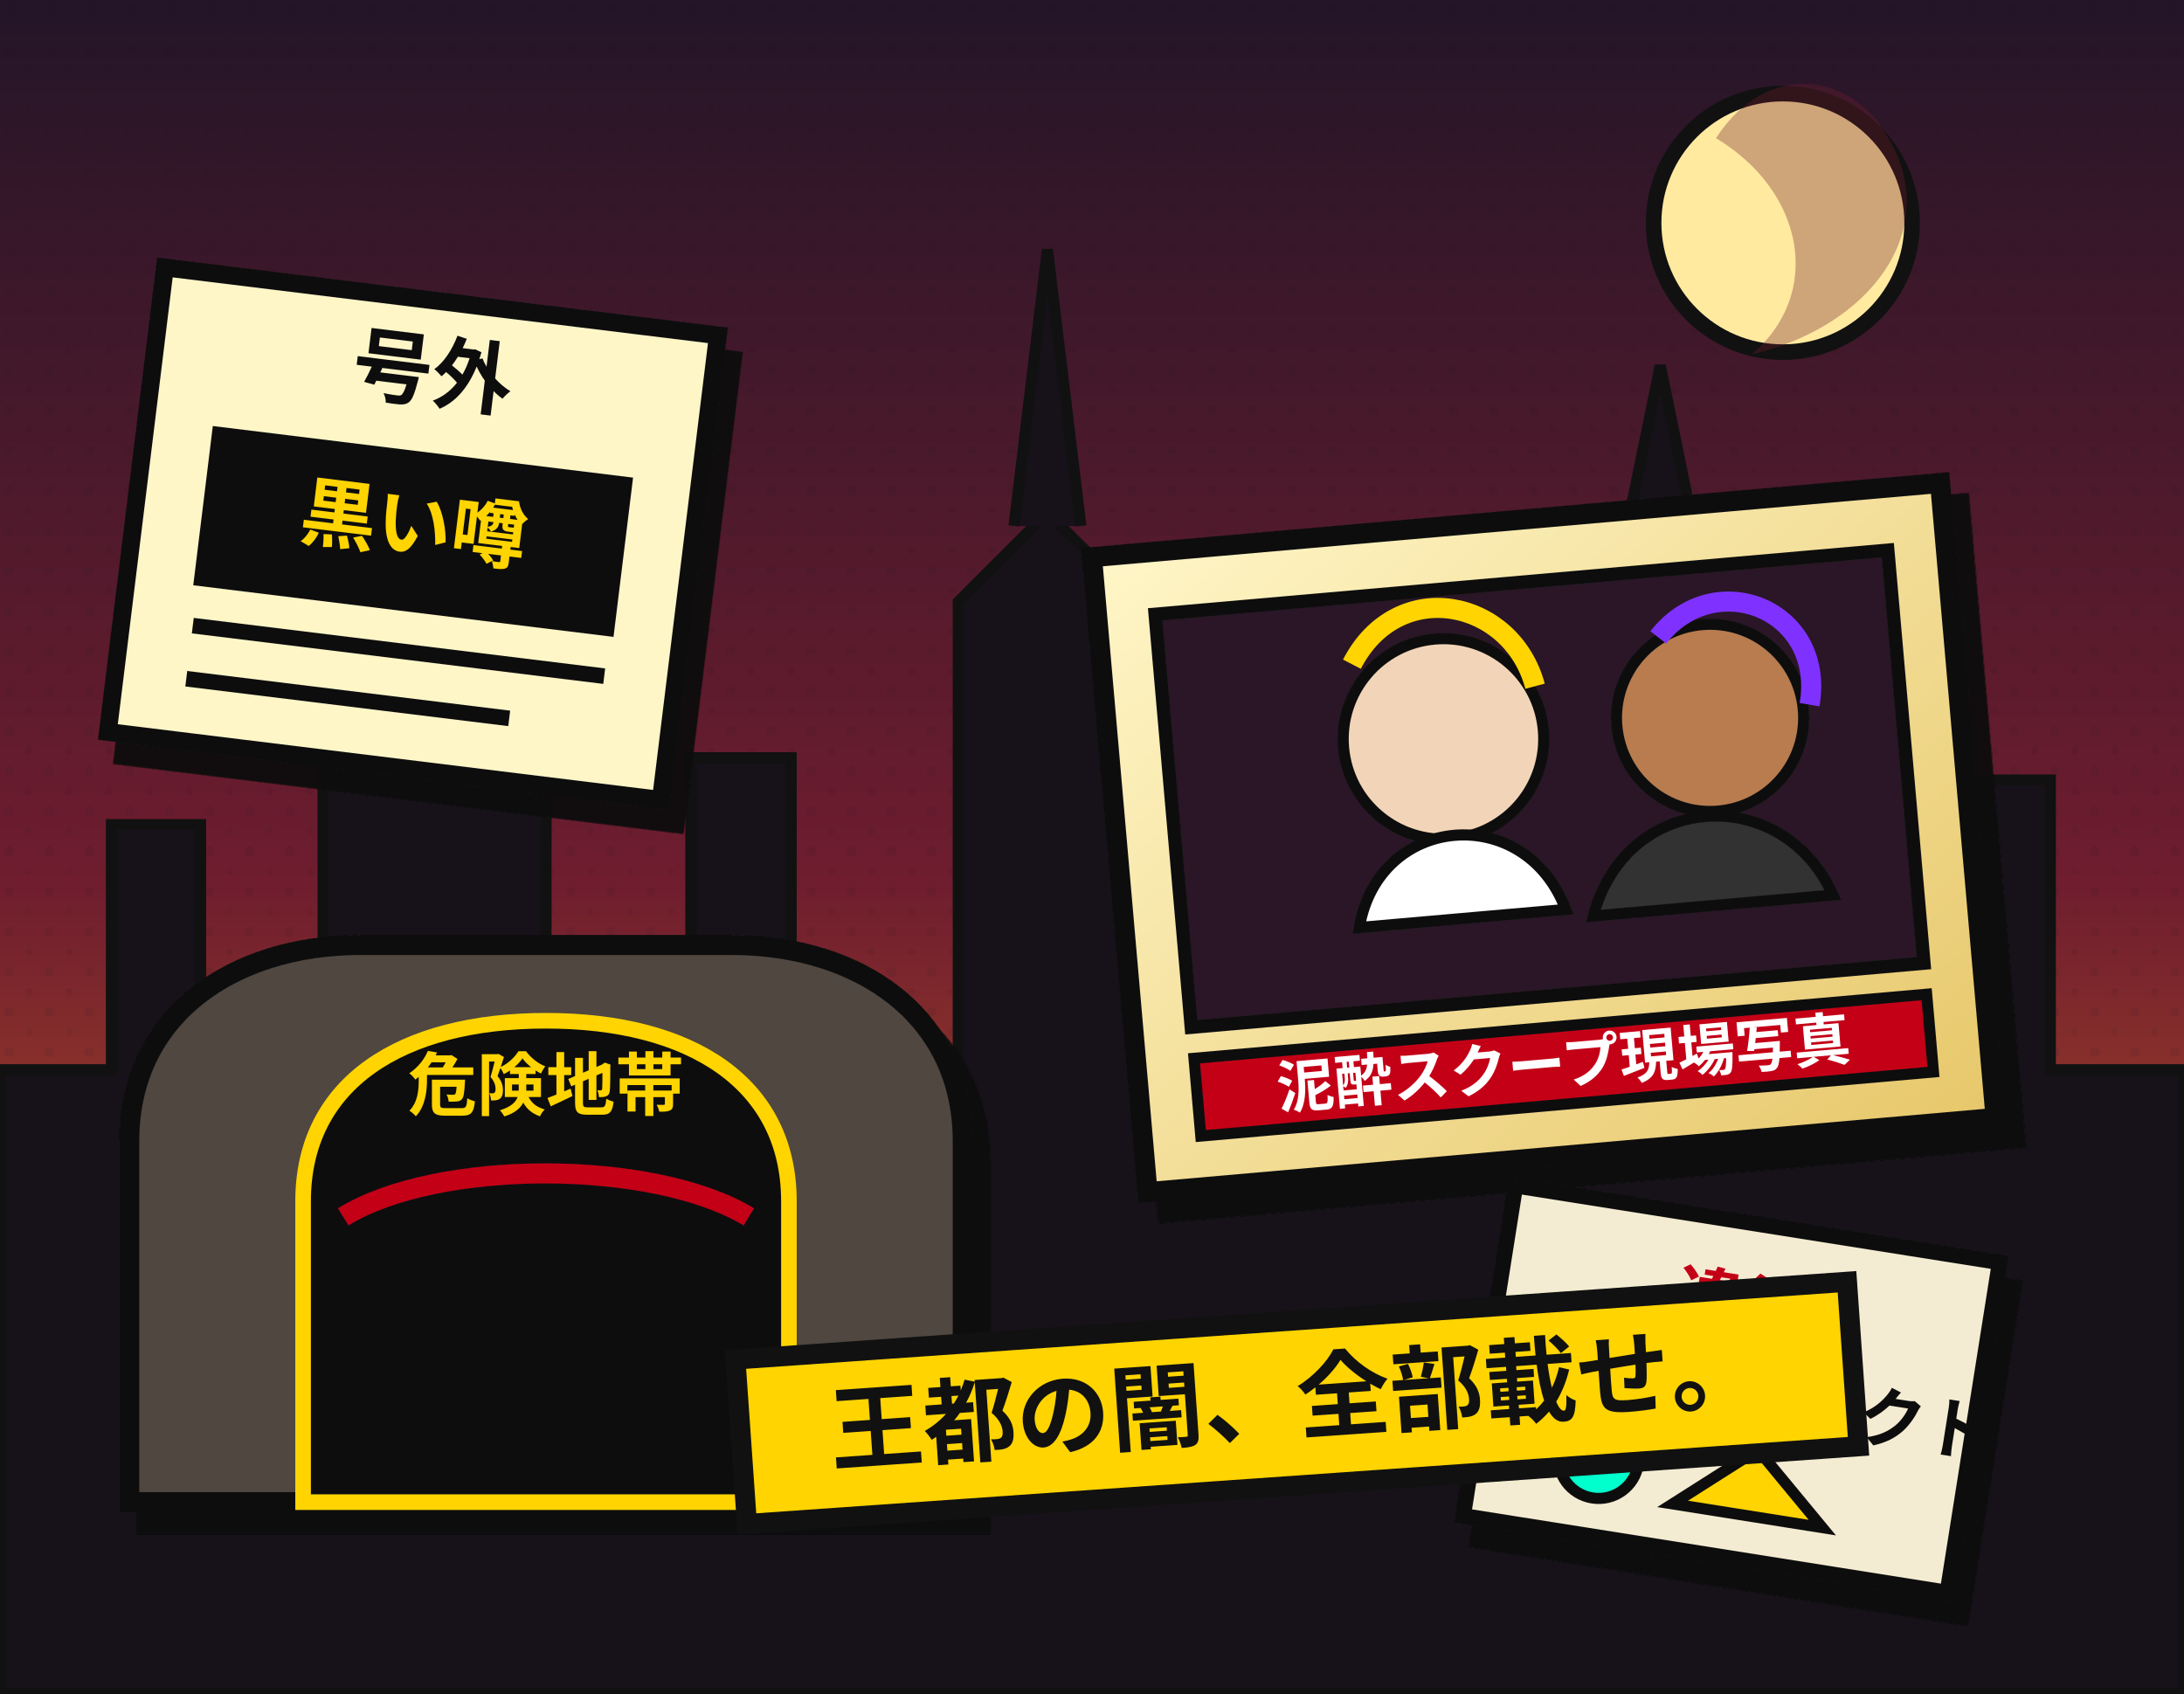
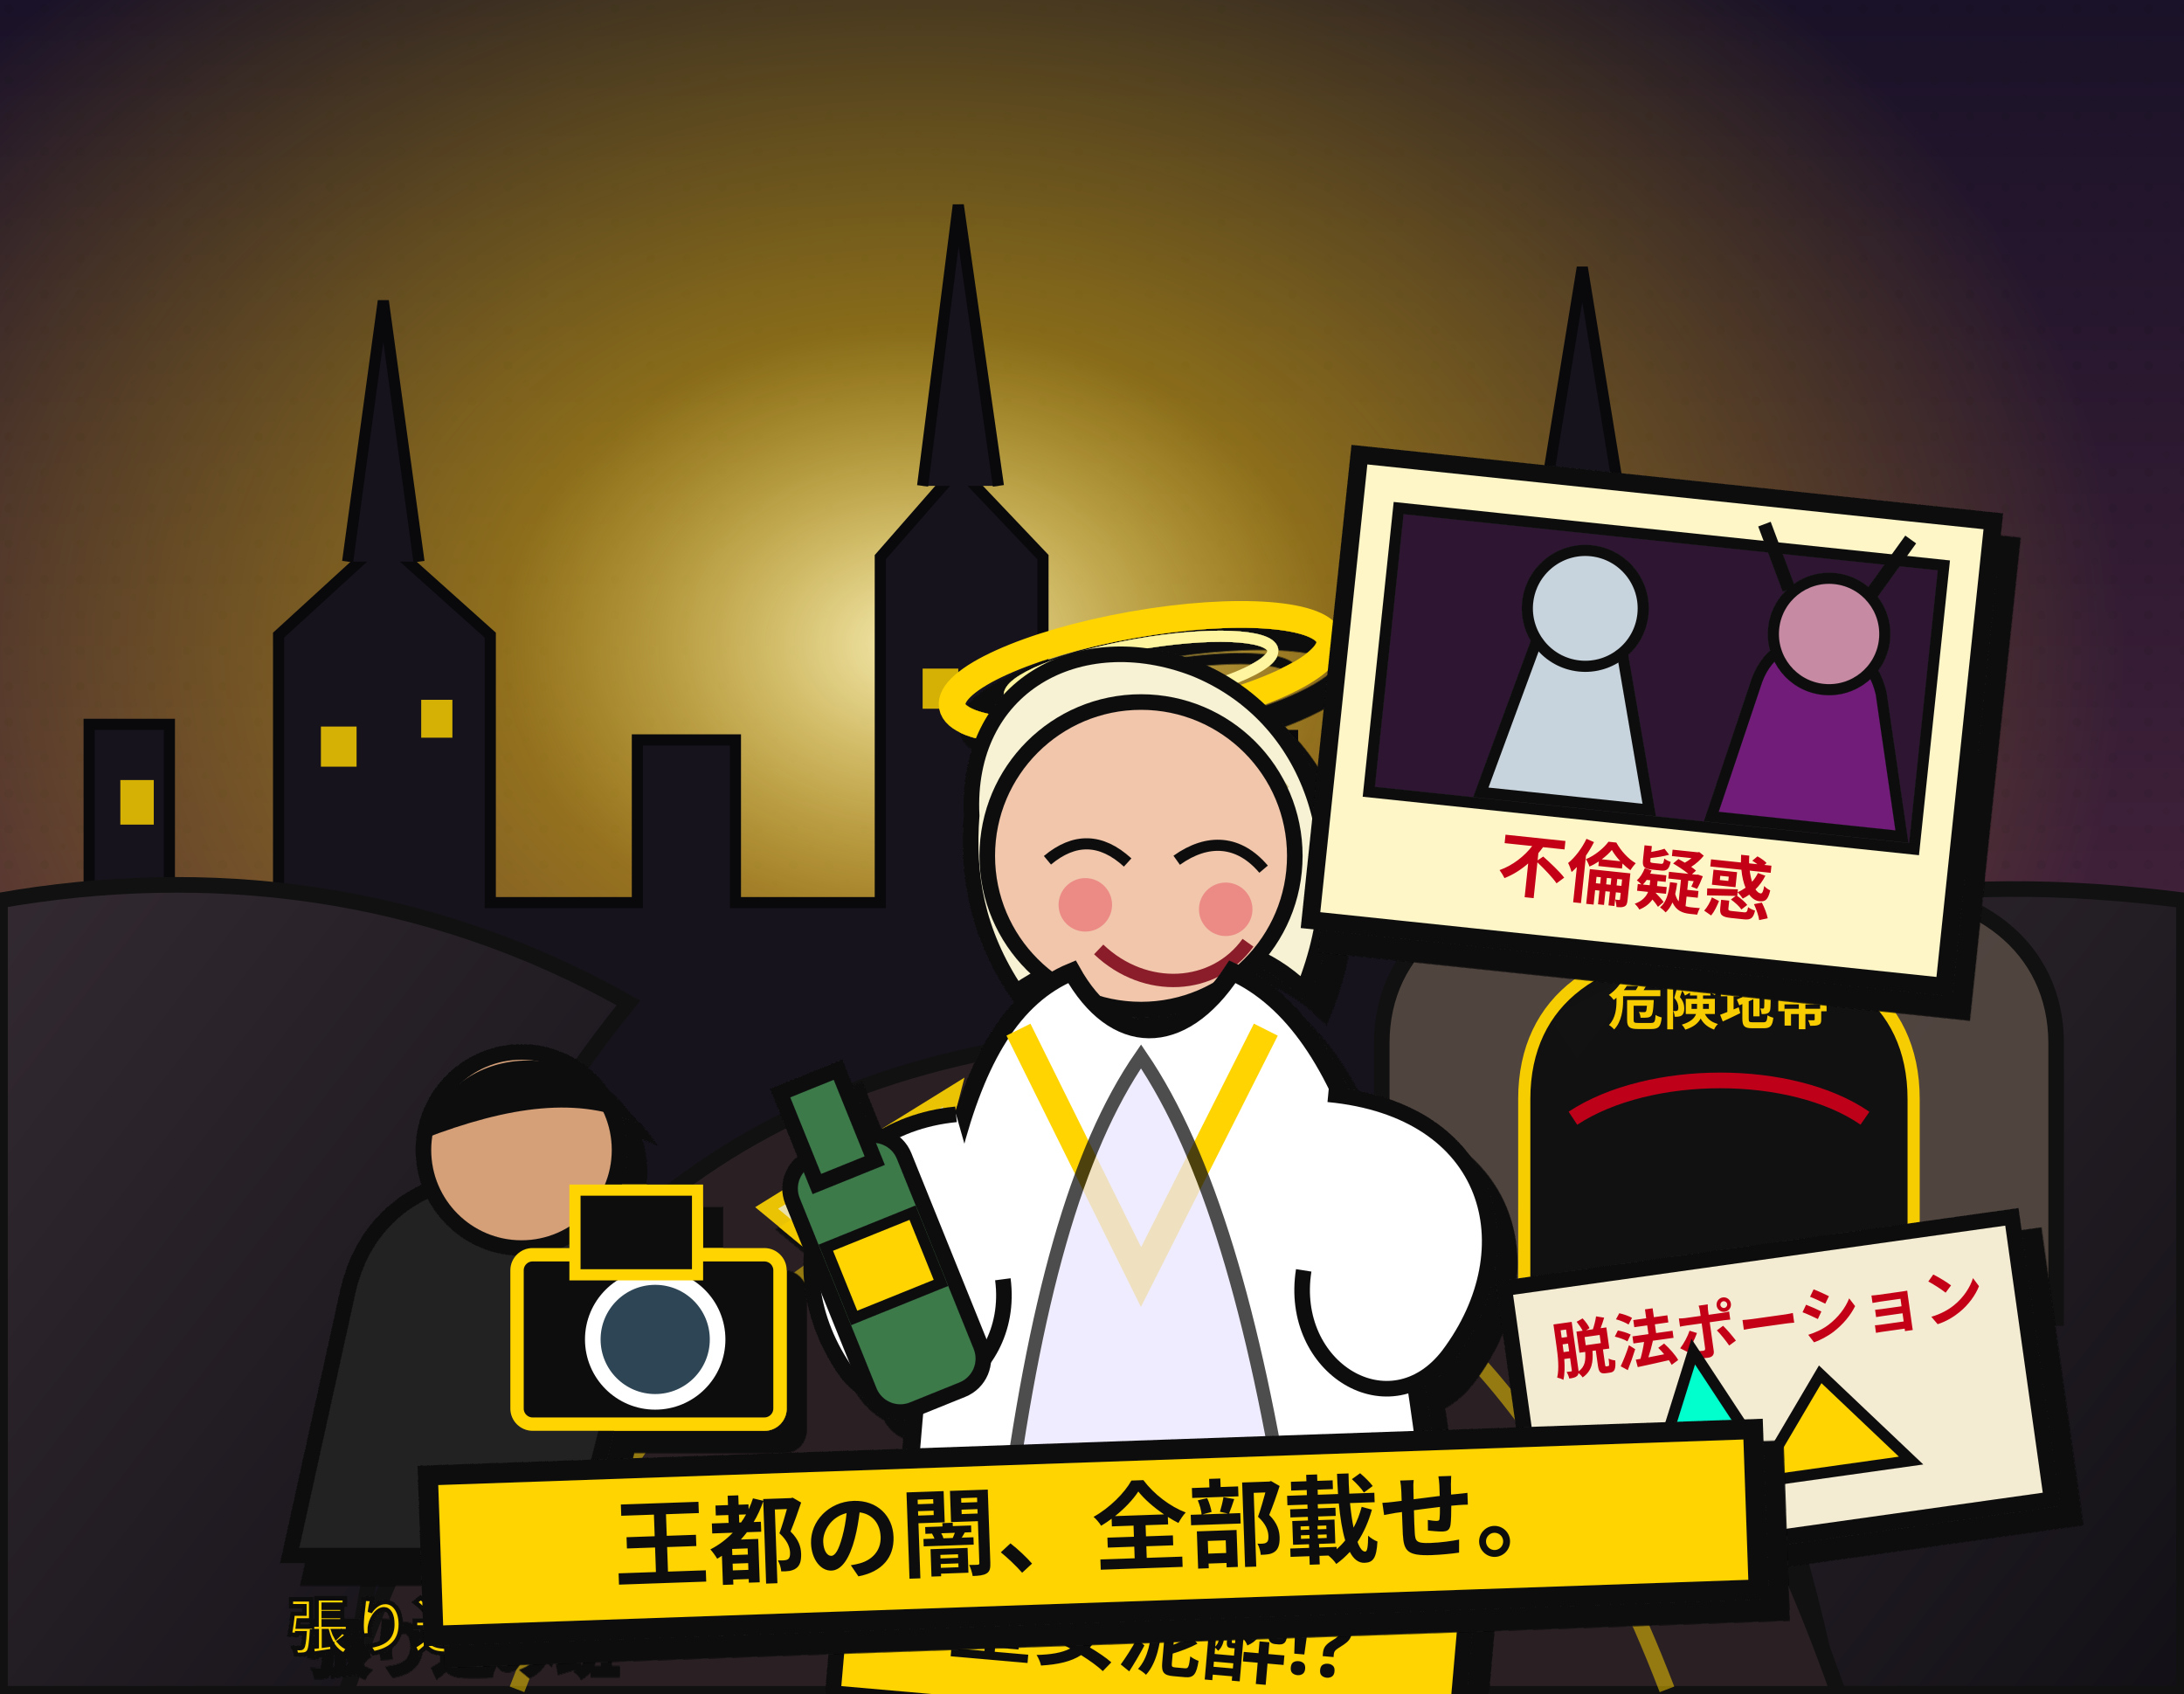
- <svg xmlns="http://www.w3.org/2000/svg" width="980" height="760" viewBox="0 0 980 760" role="img" aria-label="異世界雑誌表紙用の王都ゴシップ風イラスト">
+ <svg xmlns="http://www.w3.org/2000/svg" width="980" height="760" viewBox="0 0 980 760" role="img" aria-label="異世界雑誌表紙用イラスト。路地裏で泥酔する聖女、張り込み記者、王都の夜景、ダンジョンの門を描いたゴシップ誌風表紙絵。">
  <defs>
-     <linearGradient id="sky" x1="0" y1="0" x2="0" y2="1">
-       <stop offset="0" stop-color="#241528" />
-       <stop offset="0.52" stop-color="#6f1d2f" />
-       <stop offset="1" stop-color="#d86d1f" />
+     <linearGradient id="night" x1="0" y1="0" x2="0" y2="1">
+       <stop offset="0" stop-color="#1a1228" />
+       <stop offset="0.58" stop-color="#43223b" />
+       <stop offset="1" stop-color="#8c3b25" />
    </linearGradient>
-     <linearGradient id="paper" x1="0" y1="0" x2="1" y2="1">
-       <stop offset="0" stop-color="#fff6c8" />
-       <stop offset="1" stop-color="#e7c76a" />
+     <linearGradient id="alley" x1="0" y1="0" x2="1" y2="1">
+       <stop offset="0" stop-color="#332a31" />
+       <stop offset="1" stop-color="#121016" />
    </linearGradient>
-     <pattern id="halftone" width="18" height="18" patternUnits="userSpaceOnUse">
-       <circle cx="4" cy="4" r="2.2" fill="#111" opacity="0.16" />
-       <circle cx="13" cy="13" r="1.8" fill="#111" opacity="0.12" />
+     <radialGradient id="flash" cx="42%" cy="38%" r="55%">
+       <stop offset="0" stop-color="#fff6b8" stop-opacity="0.95" />
+       <stop offset="0.34" stop-color="#ffd400" stop-opacity="0.45" />
+       <stop offset="1" stop-color="#ffd400" stop-opacity="0" />
+     </radialGradient>
+     <pattern id="dots" width="16" height="16" patternUnits="userSpaceOnUse">
+       <circle cx="4" cy="4" r="2" fill="#111" opacity="0.16" />
+       <circle cx="12" cy="12" r="1.5" fill="#111" opacity="0.10" />
    </pattern>
-     <filter id="shadow" x="-20%" y="-20%" width="140%" height="140%">
-       <feDropShadow dx="8" dy="10" stdDeviation="0" flood-color="#111" flood-opacity="0.95" />
+     <filter id="hardShadow" x="-20%" y="-20%" width="150%" height="150%">
+       <feDropShadow dx="9" dy="10" stdDeviation="0" flood-color="#111" flood-opacity="1" />
    </filter>
  </defs>
-   <rect width="980" height="760" fill="url(#sky)" />
-   <rect width="980" height="760" fill="url(#halftone)" opacity="0.55" />
-   <circle cx="800" cy="100" r="58" fill="#ffeaa0" stroke="#111" stroke-width="7" />
-   <path d="M770 62 C810 86 818 132 786 159 C842 146 876 98 842 54 C823 31 790 31 770 62Z" fill="#6f1d2f" opacity="0.34" />
-   <g fill="#17121a" stroke="#111" stroke-width="5">
-     <path d="M0 480 L50 480 L50 370 L90 370 L90 480 L145 480 L145 300 L195 250 L245 300 L245 480 L310 480 L310 340 L355 340 L355 480 L430 480 L430 270 L470 230 L510 270 L510 480 L560 480 L560 360 L610 360 L610 480 L682 480 L682 315 L745 270 L808 315 L808 480 L875 480 L875 350 L920 350 L920 480 L980 480 L980 760 L0 760 Z" />
-     <path d="M180 255 L195 150 L210 255" fill="#17121a" />
-     <path d="M455 236 L470 112 L485 236" fill="#17121a" />
-     <path d="M720 286 L745 164 L770 286" fill="#17121a" />
+   <rect width="980" height="760" fill="url(#night)" />
+   <rect width="980" height="760" fill="url(#dots)" opacity="0.48" />
+   <rect width="980" height="760" fill="url(#flash)" />
+   <g stroke="#09090c" stroke-width="5" fill="#17131d">
+     <path d="M0 405 L40 405 L40 325 L76 325 L76 405 L125 405 L125 285 L172 242 L220 285 L220 405 L286 405 L286 332 L330 332 L330 405 L395 405 L395 250 L430 210 L468 250 L468 405 L530 405 L530 330 L580 330 L580 405 L650 405 L650 292 L710 244 L770 292 L770 405 L838 405 L838 325 L888 325 L888 405 L980 405 L980 760 L0 760 Z" />
+     <path d="M156 252 L172 135 L188 252" fill="#17131d" />
+     <path d="M414 218 L430 92 L448 218" fill="#17131d" />
+     <path d="M688 255 L710 120 L732 255" fill="#17131d" />
  </g>
-   <g transform="translate(58 424)" filter="url(#shadow)">
-     <path d="M0 250 L0 88 C0 32 46 0 104 0 L270 0 C328 0 374 32 374 88 L374 250 Z" fill="#4f4640" stroke="#111" stroke-width="9" />
-     <path d="M78 250 L78 115 C78 62 122 34 187 34 C252 34 296 62 296 115 L296 250 Z" fill="#111" stroke="#ffd400" stroke-width="7" />
-     <path d="M96 122 C138 96 235 96 278 122" fill="none" stroke="#c40018" stroke-width="9" />
-     <text x="187" y="74" text-anchor="middle" font-family="sans-serif" font-size="31" font-weight="900" fill="#ffd400">危険地帯</text>
+   <g fill="#ffd400" opacity="0.82">
+     <rect x="54" y="350" width="15" height="20" />
+     <rect x="144" y="326" width="16" height="18" />
+     <rect x="189" y="314" width="14" height="17" />
+     <rect x="414" y="300" width="16" height="18" />
+     <rect x="690" y="330" width="14" height="18" />
+     <rect x="745" y="342" width="14" height="19" />
+     <rect x="858" y="354" width="15" height="18" />
  </g>
-   <g transform="translate(490 250) rotate(-5)" filter="url(#shadow)">
-     <rect x="0" y="0" width="382" height="286" fill="url(#paper)" stroke="#111" stroke-width="9" />
-     <rect x="26" y="28" width="330" height="186" fill="#2a1826" stroke="#111" stroke-width="6" />
-     <circle cx="150" cy="95" r="45" fill="#f2d5b8" stroke="#111" stroke-width="5" />
-     <path d="M105 176 C118 126 184 126 198 176 Z" fill="#fff" stroke="#111" stroke-width="5" />
-     <path d="M210 180 C230 125 300 128 318 180 Z" fill="#303030" stroke="#111" stroke-width="5" />
-     <circle cx="270" cy="96" r="42" fill="#b87c50" stroke="#111" stroke-width="5" />
-     <path d="M112 58 C136 20 186 35 193 75" fill="none" stroke="#ffd400" stroke-width="9" />
-     <path d="M250 58 C278 28 326 52 315 94" fill="none" stroke="#7f31ff" stroke-width="9" />
-     <rect x="26" y="228" width="330" height="35" fill="#c40018" stroke="#111" stroke-width="5" />
-     <text x="191" y="254" text-anchor="middle" font-family="sans-serif" font-size="26" font-weight="900" fill="#fff">泥酔スクープ現場写真</text>
+   <path d="M0 760 L0 404 C92 388 190 398 282 450 C214 534 172 638 158 760 Z" fill="url(#alley)" stroke="#111" stroke-width="7" />
+   <path d="M980 760 L980 404 C870 390 780 404 690 456 C756 548 798 642 822 760 Z" fill="url(#alley)" stroke="#111" stroke-width="7" />
+   <path d="M155 760 C220 575 320 482 490 465 C660 482 760 575 825 760 Z" fill="#2a2024" stroke="#111" stroke-width="7" />
+   <path d="M232 758 C292 602 378 536 490 526 C602 536 688 602 748 758" fill="none" stroke="#ffd400" stroke-width="7" opacity="0.5" />
+   <g transform="translate(620 398) scale(0.78)" opacity="0.96">
+     <path d="M0 248 L0 90 C0 34 46 0 108 0 L280 0 C342 0 388 34 388 90 L388 248 Z" fill="#51463f" stroke="#111" stroke-width="9" />
+     <path d="M82 248 L82 122 C82 64 126 34 194 34 C262 34 306 64 306 122 L306 248 Z" fill="#111" stroke="#ffd400" stroke-width="7" />
+     <text x="194" y="79" text-anchor="middle" font-family="sans-serif" font-size="32" font-weight="900" fill="#ffd400">危険地帯</text>
+     <path d="M110 133 C154 104 236 104 278 133" fill="none" stroke="#c40018" stroke-width="9" />
  </g>
-   <g transform="translate(74 120) rotate(7)" filter="url(#shadow)">
-     <rect width="250" height="210" fill="#fff6c8" stroke="#111" stroke-width="8" />
-     <text x="125" y="45" text-anchor="middle" font-family="serif" font-size="36" font-weight="900" fill="#111">号外</text>
-     <rect x="30" y="68" width="190" height="72" fill="#111" />
-     <text x="125" y="113" text-anchor="middle" font-family="sans-serif" font-size="34" font-weight="900" fill="#ffd400">黒い噂</text>
-     <line x1="32" y1="158" x2="218" y2="158" stroke="#111" stroke-width="7" />
-     <line x1="32" y1="182" x2="178" y2="182" stroke="#111" stroke-width="7" />
+   <g transform="translate(72 458)" filter="url(#hardShadow)">
+     <path d="M58 240 L84 122 C92 85 124 65 162 72 C200 80 218 110 209 148 L186 240 Z" fill="#222" stroke="#111" stroke-width="7" />
+     <circle cx="162" cy="58" r="44" fill="#d5a078" stroke="#111" stroke-width="7" />
+     <path d="M118 53 C130 10 188 5 214 46 C188 34 157 38 118 53Z" fill="#111" />
+     <rect x="160" y="105" width="118" height="76" rx="7" fill="#111" stroke="#ffd400" stroke-width="6" />
+     <circle cx="222" cy="143" r="28" fill="#2d4555" stroke="#fff" stroke-width="7" />
+     <rect x="186" y="76" width="55" height="38" fill="#111" stroke="#ffd400" stroke-width="5" />
+     <polygon points="272,84 356,32 330,132" fill="#fff6b8" stroke="#ffd400" stroke-width="6" opacity="0.9" />
+     <text x="57" y="282" font-family="sans-serif" font-size="28" font-weight="900" fill="#ffd400" stroke="#111" stroke-width="2">張り込み班</text>
  </g>
-   <g transform="translate(680 532) rotate(9)" filter="url(#shadow)">
-     <rect width="220" height="150" fill="#f4ecd2" stroke="#111" stroke-width="7" />
-     <text x="110" y="48" text-anchor="middle" font-family="sans-serif" font-size="31" font-weight="900" fill="#c40018">違法</text>
-     <text x="110" y="88" text-anchor="middle" font-family="sans-serif" font-size="30" font-weight="900" fill="#111">アーティファクト</text>
-     <circle cx="56" cy="115" r="18" fill="#00ffcc" stroke="#111" stroke-width="5" />
-     <path d="M126 100 L160 130 L92 130 Z" fill="#ffd400" stroke="#111" stroke-width="5" />
+   <g transform="translate(338 268)" filter="url(#hardShadow)">
+     <ellipse cx="174" cy="34" rx="86" ry="22" fill="none" stroke="#ffd400" stroke-width="12" transform="rotate(-10 174 34)" />
+     <ellipse cx="174" cy="34" rx="60" ry="13" fill="none" stroke="#fff4a0" stroke-width="5" transform="rotate(-10 174 34)" />
+     <path d="M98 98 C95 40 146 12 198 32 C250 53 272 114 247 176 C216 146 164 146 118 177 C100 150 96 124 98 98Z" fill="#f7f2d4" stroke="#111" stroke-width="7" />
+     <path d="M122 78 C155 104 205 108 238 82" fill="none" stroke="#d0c58d" stroke-width="8" />
+     <circle cx="174" cy="116" r="69" fill="#f1c6aa" stroke="#111" stroke-width="7" />
+     <path d="M132 118 C144 108 156 108 168 119" fill="none" stroke="#111" stroke-width="5" />
+     <path d="M190 118 C204 108 218 109 229 122" fill="none" stroke="#111" stroke-width="5" />
+     <circle cx="149" cy="138" r="12" fill="#e96b73" opacity="0.65" />
+     <circle cx="212" cy="140" r="12" fill="#e96b73" opacity="0.65" />
+     <path d="M155 158 C176 178 207 176 222 155" fill="none" stroke="#8b1e2b" stroke-width="6" />
+     <path d="M68 420 C78 280 90 190 143 168 C162 202 192 203 215 168 C270 193 291 286 306 420 Z" fill="#fff" stroke="#111" stroke-width="8" />
+     <path d="M119 194 L174 305 L230 194" fill="none" stroke="#ffd400" stroke-width="12" />
+     <path d="M113 418 C126 316 145 248 174 206 C204 250 225 322 240 418" fill="#e9e5ff" stroke="#111" stroke-width="6" opacity="0.75" />
+     <path d="M91 232 C30 238 8 300 42 348 C66 378 118 352 112 306" fill="#fff" stroke="#111" stroke-width="7" />
+     <path d="M258 223 C332 230 348 292 312 340 C286 374 240 346 247 302" fill="#fff" stroke="#111" stroke-width="7" />
+     <g transform="translate(12 257) rotate(-22)">
+       <rect x="0" y="0" width="54" height="122" rx="15" fill="#3c7a4a" stroke="#111" stroke-width="7" />
+       <rect x="13" y="-32" width="28" height="44" fill="#3c7a4a" stroke="#111" stroke-width="7" />
+       <rect x="6" y="40" width="42" height="34" fill="#ffd400" stroke="#111" stroke-width="5" />
+     </g>
+     <g transform="translate(42 420) rotate(5)">
+       <rect width="280" height="72" fill="#ffd400" stroke="#111" stroke-width="7" />
+       <text x="140" y="48" text-anchor="middle" font-family="sans-serif" font-size="38" font-weight="900" fill="#111">聖女泥酔!?</text>
+     </g>
  </g>
-   <g transform="translate(330 610) rotate(-4)">
-     <rect x="0" y="0" width="500" height="74" fill="#ffd400" stroke="#111" stroke-width="9" />
-     <text x="250" y="50" text-anchor="middle" font-family="sans-serif" font-size="42" font-weight="900" fill="#111">王都の闇、全部載せ。</text>
+   <g transform="translate(610 204) rotate(6)" filter="url(#hardShadow)">
+     <rect x="0" y="0" width="286" height="210" fill="#fff6c8" stroke="#111" stroke-width="8" />
+     <rect x="20" y="22" width="246" height="128" fill="#2d1831" stroke="#111" stroke-width="5" />
+     <path d="M70 145 L88 74 L126 74 L146 145 Z" fill="#c8d4dd" stroke="#111" stroke-width="5" />
+     <circle cx="108" cy="58" r="26" fill="#c8d4dd" stroke="#111" stroke-width="5" />
+     <path d="M174 145 L188 82 C195 54 234 53 244 82 L260 145 Z" fill="#6f1d78" stroke="#111" stroke-width="5" />
+     <circle cx="218" cy="58" r="25" fill="#c68aa2" stroke="#111" stroke-width="5" />
+     <path d="M198 40 L184 12 M234 40 L250 12" stroke="#111" stroke-width="6" />
+     <text x="143" y="187" text-anchor="middle" font-family="sans-serif" font-size="31" font-weight="900" fill="#c40018">不倫疑惑</text>
+   </g>
+   <g transform="translate(675 578) rotate(-8)" filter="url(#hardShadow)">
+     <rect width="230" height="128" fill="#f4ecd2" stroke="#111" stroke-width="7" />
+     <text x="115" y="42" text-anchor="middle" font-family="sans-serif" font-size="28" font-weight="900" fill="#c40018">脱法ポーション</text>
+     <path d="M62 78 L80 40 L98 78 L90 104 L70 104 Z" fill="#00ffcc" stroke="#111" stroke-width="5" />
+     <path d="M135 58 L170 102 L100 102 Z" fill="#ffd400" stroke="#111" stroke-width="5" />
+   </g>
+   <g transform="translate(192 662) rotate(-2)" filter="url(#hardShadow)">
+     <rect width="595" height="72" fill="#ffd400" stroke="#111" stroke-width="9" />
+     <text x="297" y="50" text-anchor="middle" font-family="sans-serif" font-size="43" font-weight="900" fill="#111">王都の闇、全部載せ。</text>
  </g>
</svg>
